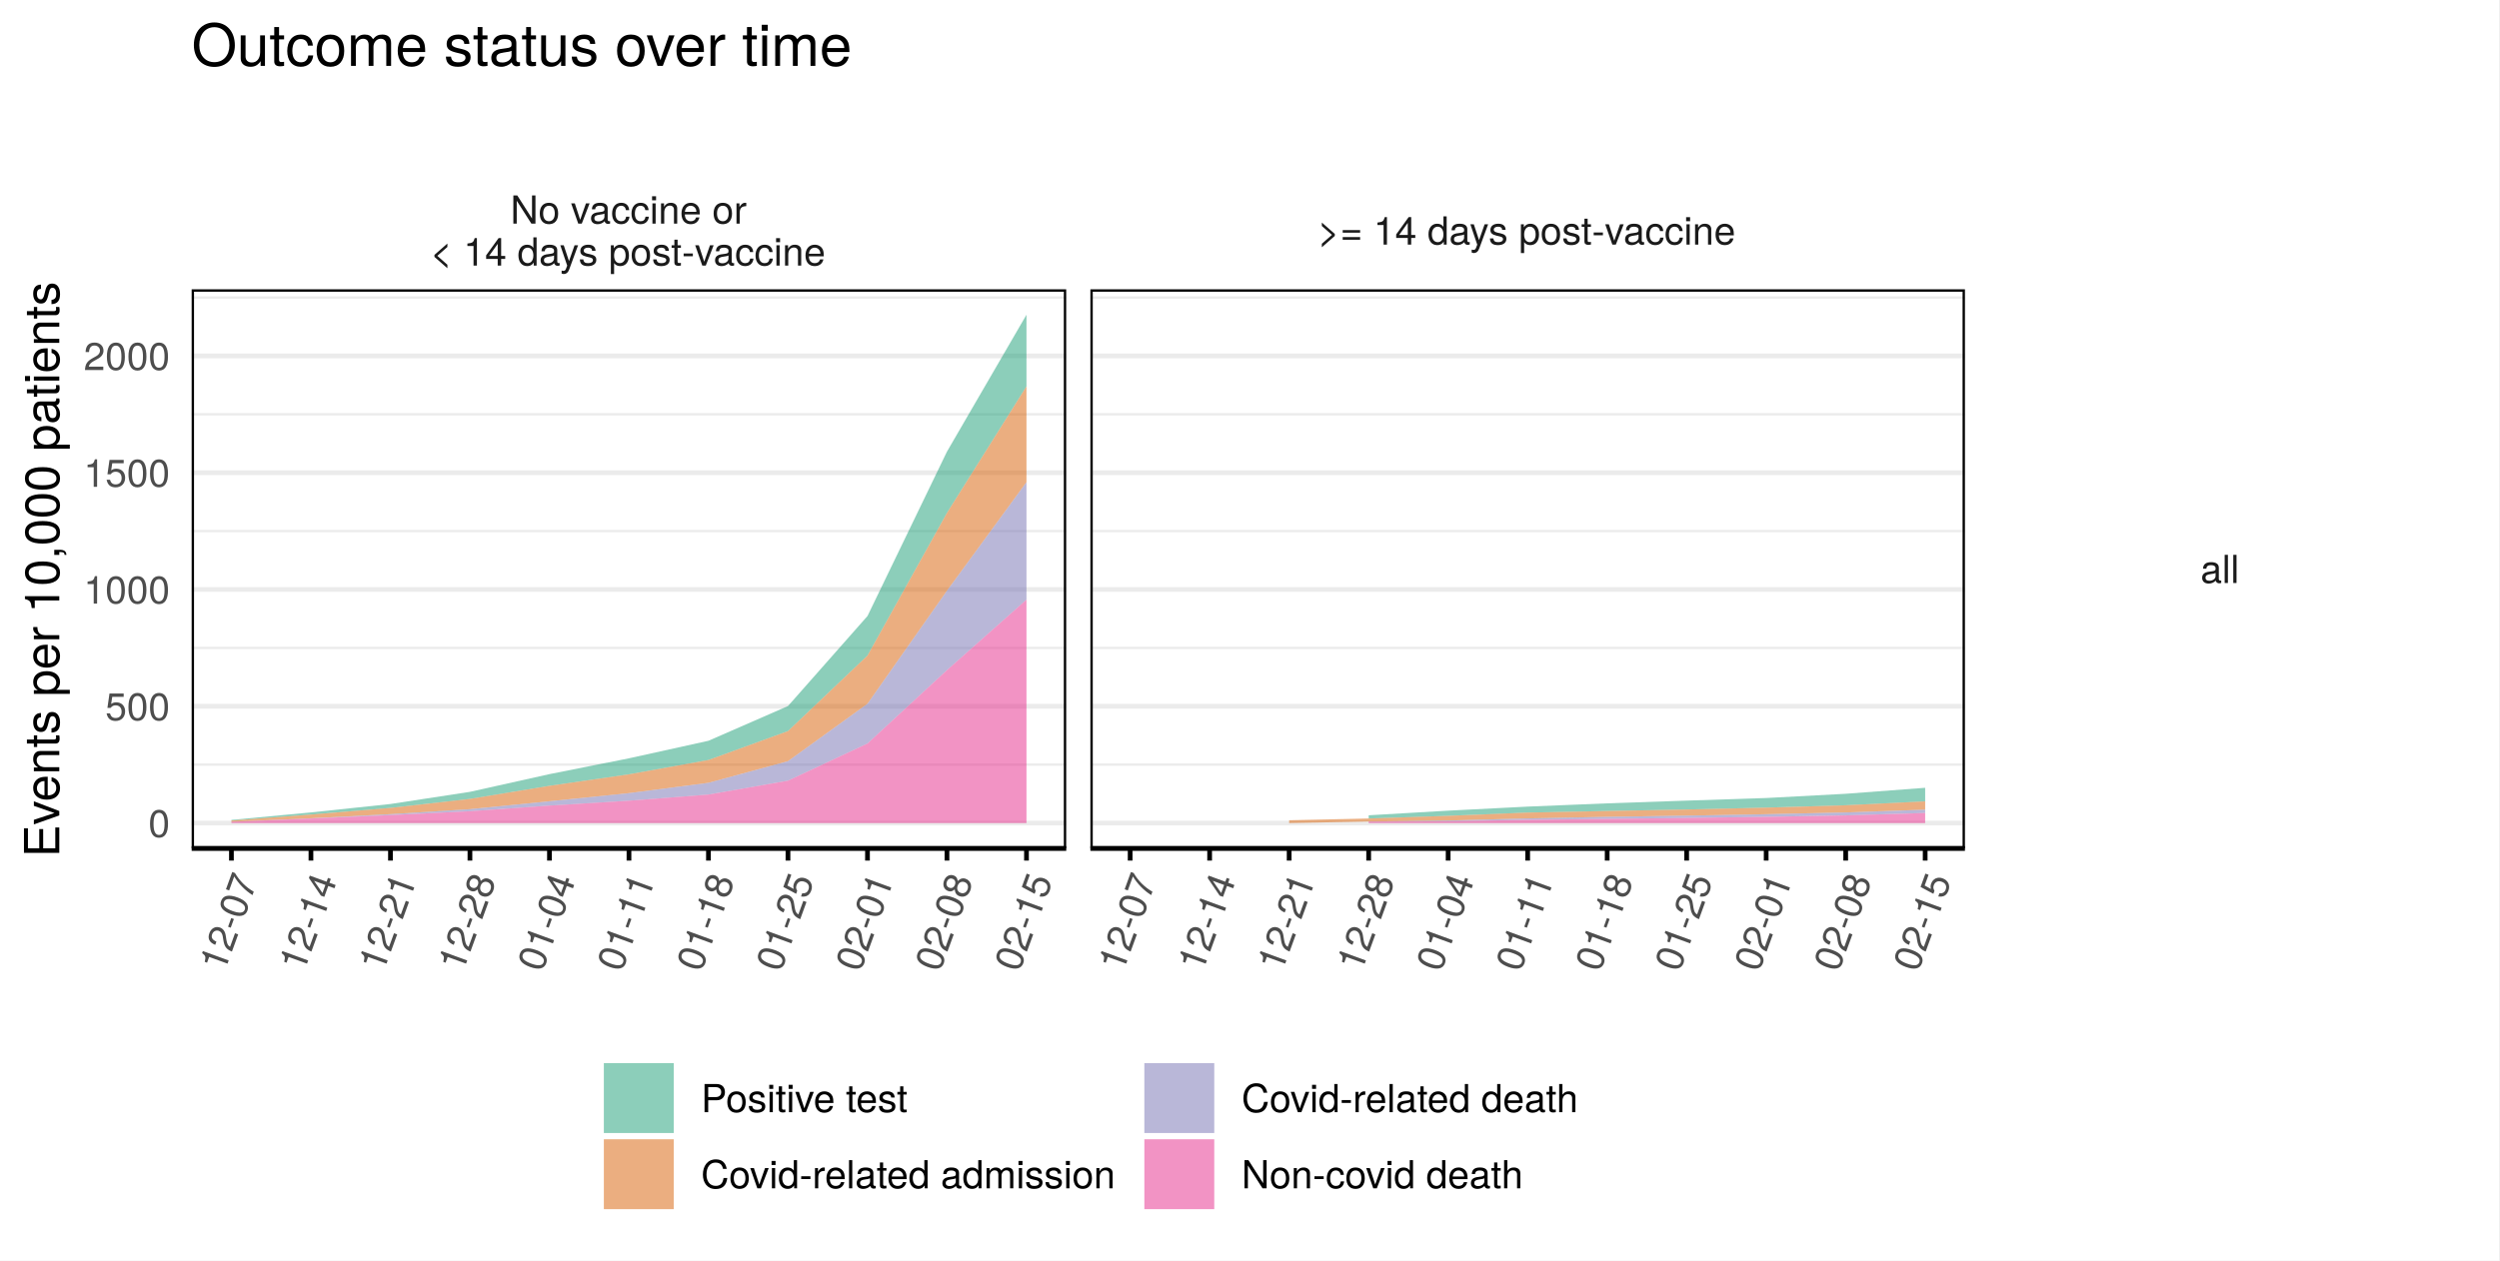
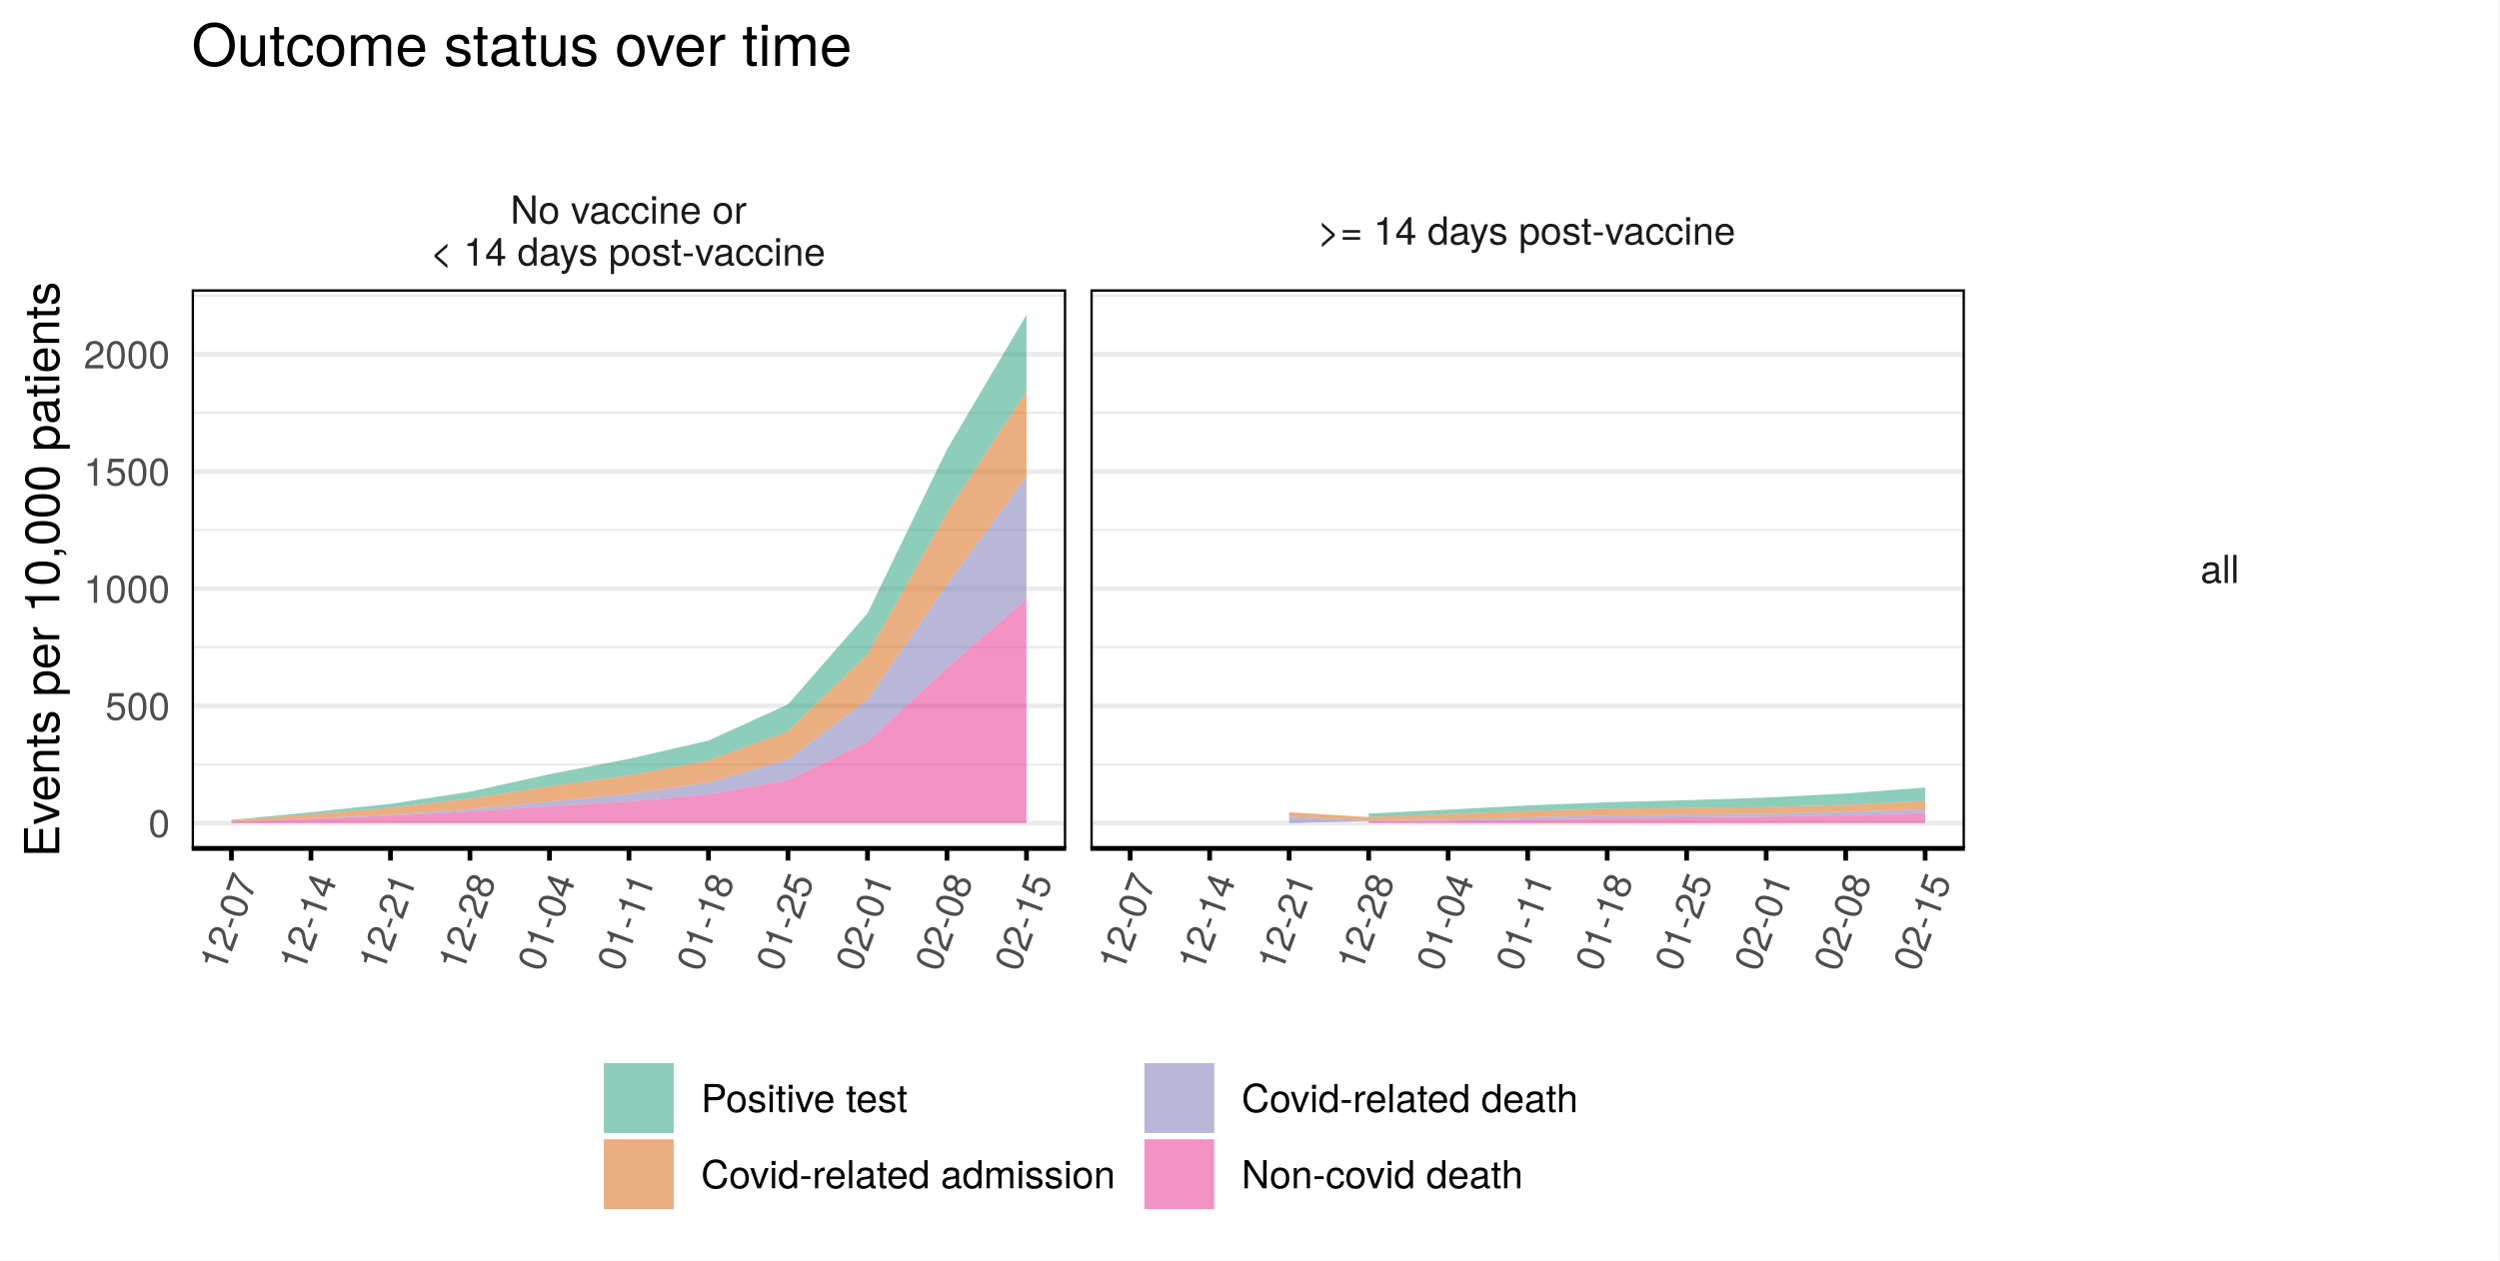
<svg xmlns="http://www.w3.org/2000/svg" viewBox="0 0 566.93 286.09">
  <defs>
    <style type="text/css">
    line, polyline, polygon, path, rect, circle {
      fill: none;
      stroke: #000000;
      stroke-linecap: round;
      stroke-linejoin: round;
      stroke-miterlimit: 10.00;
    }
  </style>
  </defs>
  <rect width="100%" height="100%" style="stroke: none; fill: #FFFFFF;" />
  <defs>
    <clipPath id="cpNDMuNDh8MjQxLjg5fDE5Mi41N3w2NS42Ng==">
      <rect x="43.48" y="65.66" width="198.40" height="126.90" />
    </clipPath>
  </defs>
-   <polyline points="43.48,173.54 241.89,173.54 " style="stroke-width: 0.53; stroke: #EBEBEB; stroke-linecap: butt;" clip-path="url(#cpNDMuNDh8MjQxLjg5fDE5Mi41N3w2NS42Ng==)" />
-   <polyline points="43.48,147.04 241.89,147.04 " style="stroke-width: 0.53; stroke: #EBEBEB; stroke-linecap: butt;" clip-path="url(#cpNDMuNDh8MjQxLjg5fDE5Mi41N3w2NS42Ng==)" />
-   <polyline points="43.48,120.53 241.89,120.53 " style="stroke-width: 0.53; stroke: #EBEBEB; stroke-linecap: butt;" clip-path="url(#cpNDMuNDh8MjQxLjg5fDE5Mi41N3w2NS42Ng==)" />
-   <polyline points="43.48,94.02 241.89,94.02 " style="stroke-width: 0.53; stroke: #EBEBEB; stroke-linecap: butt;" clip-path="url(#cpNDMuNDh8MjQxLjg5fDE5Mi41N3w2NS42Ng==)" />
-   <polyline points="43.48,67.52 241.89,67.52 " style="stroke-width: 0.53; stroke: #EBEBEB; stroke-linecap: butt;" clip-path="url(#cpNDMuNDh8MjQxLjg5fDE5Mi41N3w2NS42Ng==)" />
+   <polyline points="43.48,173.50 241.89,173.50 " style="stroke-width: 0.53; stroke: #EBEBEB; stroke-linecap: butt;" clip-path="url(#cpNDMuNDh8MjQxLjg5fDE5Mi41N3w2NS42Ng==)" />
+   <polyline points="43.48,146.90 241.89,146.90 " style="stroke-width: 0.53; stroke: #EBEBEB; stroke-linecap: butt;" clip-path="url(#cpNDMuNDh8MjQxLjg5fDE5Mi41N3w2NS42Ng==)" />
+   <polyline points="43.48,120.30 241.89,120.30 " style="stroke-width: 0.53; stroke: #EBEBEB; stroke-linecap: butt;" clip-path="url(#cpNDMuNDh8MjQxLjg5fDE5Mi41N3w2NS42Ng==)" />
+   <polyline points="43.48,93.70 241.89,93.70 " style="stroke-width: 0.53; stroke: #EBEBEB; stroke-linecap: butt;" clip-path="url(#cpNDMuNDh8MjQxLjg5fDE5Mi41N3w2NS42Ng==)" />
+   <polyline points="43.48,67.11 241.89,67.11 " style="stroke-width: 0.53; stroke: #EBEBEB; stroke-linecap: butt;" clip-path="url(#cpNDMuNDh8MjQxLjg5fDE5Mi41N3w2NS42Ng==)" />
  <polyline points="43.48,186.80 241.89,186.80 " style="stroke-width: 1.07; stroke: #EBEBEB; stroke-linecap: butt;" clip-path="url(#cpNDMuNDh8MjQxLjg5fDE5Mi41N3w2NS42Ng==)" />
-   <polyline points="43.48,160.29 241.89,160.29 " style="stroke-width: 1.07; stroke: #EBEBEB; stroke-linecap: butt;" clip-path="url(#cpNDMuNDh8MjQxLjg5fDE5Mi41N3w2NS42Ng==)" />
-   <polyline points="43.48,133.78 241.89,133.78 " style="stroke-width: 1.07; stroke: #EBEBEB; stroke-linecap: butt;" clip-path="url(#cpNDMuNDh8MjQxLjg5fDE5Mi41N3w2NS42Ng==)" />
-   <polyline points="43.48,107.28 241.89,107.28 " style="stroke-width: 1.07; stroke: #EBEBEB; stroke-linecap: butt;" clip-path="url(#cpNDMuNDh8MjQxLjg5fDE5Mi41N3w2NS42Ng==)" />
-   <polyline points="43.48,80.77 241.89,80.77 " style="stroke-width: 1.07; stroke: #EBEBEB; stroke-linecap: butt;" clip-path="url(#cpNDMuNDh8MjQxLjg5fDE5Mi41N3w2NS42Ng==)" />
-   <polygon points="52.50,186.08 70.54,184.38 88.58,182.47 106.61,179.71 124.65,175.69 142.69,172.10 160.72,168.12 178.76,160.24 196.80,139.81 214.83,102.50 232.87,71.43 232.87,87.69 214.83,116.41 196.80,148.79 178.76,165.93 160.72,172.49 142.69,175.74 124.65,178.35 106.61,181.32 88.58,183.36 70.54,184.87 52.50,186.23 " style="stroke-width: 0.00; stroke: none; fill: #1B9E77; fill-opacity: 0.50;" clip-path="url(#cpNDMuNDh8MjQxLjg5fDE5Mi41N3w2NS42Ng==)" />
-   <polyline points="52.50,186.08 70.54,184.38 88.58,182.47 106.61,179.71 124.65,175.69 142.69,172.10 160.72,168.12 178.76,160.24 196.80,139.81 214.83,102.50 232.87,71.43 " style="stroke-width: 1.07; stroke: none;" clip-path="url(#cpNDMuNDh8MjQxLjg5fDE5Mi41N3w2NS42Ng==)" />
-   <polygon points="52.50,186.23 70.54,184.87 88.58,183.36 106.61,181.32 124.65,178.35 142.69,175.74 160.72,172.49 178.76,165.93 196.80,148.79 214.83,116.41 232.87,87.69 232.87,109.43 214.83,134.08 196.80,159.73 178.76,172.76 160.72,177.67 142.69,180.01 124.65,181.85 106.61,183.65 88.58,184.78 70.54,185.71 52.50,186.50 " style="stroke-width: 0.00; stroke: none; fill: #D95F02; fill-opacity: 0.50;" clip-path="url(#cpNDMuNDh8MjQxLjg5fDE5Mi41N3w2NS42Ng==)" />
-   <polyline points="52.50,186.23 70.54,184.87 88.58,183.36 106.61,181.32 124.65,178.35 142.69,175.74 160.72,172.49 178.76,165.93 196.80,148.79 214.83,116.41 232.87,87.69 " style="stroke-width: 1.07; stroke: none;" clip-path="url(#cpNDMuNDh8MjQxLjg5fDE5Mi41N3w2NS42Ng==)" />
-   <polygon points="52.50,186.50 70.54,185.71 88.58,184.78 106.61,183.65 124.65,181.85 142.69,180.01 160.72,177.67 178.76,172.76 196.80,159.73 214.83,134.08 232.87,109.43 232.87,136.09 214.83,152.09 196.80,168.74 178.76,177.18 160.72,180.33 142.69,181.72 124.65,182.83 106.61,184.11 88.58,184.98 70.54,185.76 52.50,186.51 " style="stroke-width: 0.00; stroke: none; fill: #7570B3; fill-opacity: 0.50;" clip-path="url(#cpNDMuNDh8MjQxLjg5fDE5Mi41N3w2NS42Ng==)" />
-   <polyline points="52.50,186.50 70.54,185.71 88.58,184.78 106.61,183.65 124.65,181.85 142.69,180.01 160.72,177.67 178.76,172.76 196.80,159.73 214.83,134.08 232.87,109.43 " style="stroke-width: 1.07; stroke: none;" clip-path="url(#cpNDMuNDh8MjQxLjg5fDE5Mi41N3w2NS42Ng==)" />
-   <polygon points="52.50,186.51 70.54,185.76 88.58,184.98 106.61,184.11 124.65,182.83 142.69,181.72 160.72,180.33 178.76,177.18 196.80,168.74 214.83,152.09 232.87,136.09 232.87,186.80 214.83,186.80 196.80,186.80 178.76,186.80 160.72,186.80 142.69,186.80 124.65,186.80 106.61,186.80 88.58,186.80 70.54,186.80 52.50,186.80 " style="stroke-width: 0.00; stroke: none; fill: #E7298A; fill-opacity: 0.50;" clip-path="url(#cpNDMuNDh8MjQxLjg5fDE5Mi41N3w2NS42Ng==)" />
-   <polyline points="52.50,186.51 70.54,185.76 88.58,184.98 106.61,184.11 124.65,182.83 142.69,181.72 160.72,180.33 178.76,177.18 196.80,168.74 214.83,152.09 232.87,136.09 " style="stroke-width: 1.07; stroke: none;" clip-path="url(#cpNDMuNDh8MjQxLjg5fDE5Mi41N3w2NS42Ng==)" />
+   <polyline points="43.48,160.20 241.89,160.20 " style="stroke-width: 1.07; stroke: #EBEBEB; stroke-linecap: butt;" clip-path="url(#cpNDMuNDh8MjQxLjg5fDE5Mi41N3w2NS42Ng==)" />
+   <polyline points="43.48,133.60 241.89,133.60 " style="stroke-width: 1.07; stroke: #EBEBEB; stroke-linecap: butt;" clip-path="url(#cpNDMuNDh8MjQxLjg5fDE5Mi41N3w2NS42Ng==)" />
+   <polyline points="43.48,107.00 241.89,107.00 " style="stroke-width: 1.07; stroke: #EBEBEB; stroke-linecap: butt;" clip-path="url(#cpNDMuNDh8MjQxLjg5fDE5Mi41N3w2NS42Ng==)" />
+   <polyline points="43.48,80.40 241.89,80.40 " style="stroke-width: 1.07; stroke: #EBEBEB; stroke-linecap: butt;" clip-path="url(#cpNDMuNDh8MjQxLjg5fDE5Mi41N3w2NS42Ng==)" />
+   <polygon points="52.50,186.07 70.54,184.33 88.58,182.43 106.61,179.69 124.65,175.70 142.69,172.22 160.72,168.07 178.76,159.85 196.80,139.19 214.83,101.98 232.87,71.43 232.87,88.72 214.83,116.33 196.80,148.51 178.76,165.96 160.72,172.60 142.69,175.96 124.65,178.45 106.61,181.23 88.58,183.30 70.54,184.80 52.50,186.23 " style="stroke-width: 0.00; stroke: none; fill: #1B9E77; fill-opacity: 0.50;" clip-path="url(#cpNDMuNDh8MjQxLjg5fDE5Mi41N3w2NS42Ng==)" />
+   <polyline points="52.50,186.07 70.54,184.33 88.58,182.43 106.61,179.69 124.65,175.70 142.69,172.22 160.72,168.07 178.76,159.85 196.80,139.19 214.83,101.98 232.87,71.43 " style="stroke-width: 1.07; stroke: none;" clip-path="url(#cpNDMuNDh8MjQxLjg5fDE5Mi41N3w2NS42Ng==)" />
+   <polygon points="52.50,186.23 70.54,184.80 88.58,183.30 106.61,181.23 124.65,178.45 142.69,175.96 160.72,172.60 178.76,165.96 196.80,148.51 214.83,116.33 232.87,88.72 232.87,108.14 214.83,132.61 196.80,158.73 178.76,172.35 160.72,177.59 142.69,180.18 124.65,181.91 106.61,183.66 88.58,184.88 70.54,185.72 52.50,186.49 " style="stroke-width: 0.00; stroke: none; fill: #D95F02; fill-opacity: 0.50;" clip-path="url(#cpNDMuNDh8MjQxLjg5fDE5Mi41N3w2NS42Ng==)" />
+   <polyline points="52.50,186.23 70.54,184.80 88.58,183.30 106.61,181.23 124.65,178.45 142.69,175.96 160.72,172.60 178.76,165.96 196.80,148.51 214.83,116.33 232.87,88.72 " style="stroke-width: 1.07; stroke: none;" clip-path="url(#cpNDMuNDh8MjQxLjg5fDE5Mi41N3w2NS42Ng==)" />
+   <polygon points="52.50,186.49 70.54,185.72 88.58,184.88 106.61,183.66 124.65,181.91 142.69,180.18 160.72,177.59 178.76,172.35 196.80,158.73 214.83,132.61 232.87,108.14 232.87,135.87 214.83,151.57 196.80,168.30 178.76,177.03 160.72,180.28 142.69,181.88 124.65,182.95 106.61,184.18 88.58,185.11 70.54,185.82 52.50,186.50 " style="stroke-width: 0.00; stroke: none; fill: #7570B3; fill-opacity: 0.50;" clip-path="url(#cpNDMuNDh8MjQxLjg5fDE5Mi41N3w2NS42Ng==)" />
+   <polyline points="52.50,186.49 70.54,185.72 88.58,184.88 106.61,183.66 124.65,181.91 142.69,180.18 160.72,177.59 178.76,172.35 196.80,158.73 214.83,132.61 232.87,108.14 " style="stroke-width: 1.07; stroke: none;" clip-path="url(#cpNDMuNDh8MjQxLjg5fDE5Mi41N3w2NS42Ng==)" />
+   <polygon points="52.50,186.50 70.54,185.82 88.58,185.11 106.61,184.18 124.65,182.95 142.69,181.88 160.72,180.28 178.76,177.03 196.80,168.30 214.83,151.57 232.87,135.87 232.87,186.80 214.83,186.80 196.80,186.80 178.76,186.80 160.72,186.80 142.69,186.80 124.65,186.80 106.61,186.80 88.58,186.80 70.54,186.80 52.50,186.80 " style="stroke-width: 0.00; stroke: none; fill: #E7298A; fill-opacity: 0.50;" clip-path="url(#cpNDMuNDh8MjQxLjg5fDE5Mi41N3w2NS42Ng==)" />
+   <polyline points="52.50,186.50 70.54,185.82 88.58,185.11 106.61,184.18 124.65,182.95 142.69,181.88 160.72,180.28 178.76,177.03 196.80,168.30 214.83,151.57 232.87,135.87 " style="stroke-width: 1.07; stroke: none;" clip-path="url(#cpNDMuNDh8MjQxLjg5fDE5Mi41N3w2NS42Ng==)" />
  <rect x="43.48" y="65.66" width="198.40" height="126.90" style="stroke-width: 1.07;" clip-path="url(#cpNDMuNDh8MjQxLjg5fDE5Mi41N3w2NS42Ng==)" />
  <defs>
    <clipPath id="cpMC4wMHw1NjYuOTN8Mjg2LjA5fDAuMDA=">
      <rect x="0.00" y="0.00" width="566.93" height="286.09" />
    </clipPath>
  </defs>
  <defs>
    <clipPath id="cpMjQ3LjM3fDQ0NS43N3wxOTIuNTd8NjUuNjY=">
      <rect x="247.37" y="65.66" width="198.40" height="126.90" />
    </clipPath>
  </defs>
-   <polyline points="247.37,173.54 445.77,173.54 " style="stroke-width: 0.53; stroke: #EBEBEB; stroke-linecap: butt;" clip-path="url(#cpMjQ3LjM3fDQ0NS43N3wxOTIuNTd8NjUuNjY=)" />
-   <polyline points="247.37,147.04 445.77,147.04 " style="stroke-width: 0.53; stroke: #EBEBEB; stroke-linecap: butt;" clip-path="url(#cpMjQ3LjM3fDQ0NS43N3wxOTIuNTd8NjUuNjY=)" />
-   <polyline points="247.37,120.53 445.77,120.53 " style="stroke-width: 0.53; stroke: #EBEBEB; stroke-linecap: butt;" clip-path="url(#cpMjQ3LjM3fDQ0NS43N3wxOTIuNTd8NjUuNjY=)" />
-   <polyline points="247.37,94.02 445.77,94.02 " style="stroke-width: 0.53; stroke: #EBEBEB; stroke-linecap: butt;" clip-path="url(#cpMjQ3LjM3fDQ0NS43N3wxOTIuNTd8NjUuNjY=)" />
-   <polyline points="247.37,67.52 445.77,67.52 " style="stroke-width: 0.53; stroke: #EBEBEB; stroke-linecap: butt;" clip-path="url(#cpMjQ3LjM3fDQ0NS43N3wxOTIuNTd8NjUuNjY=)" />
+   <polyline points="247.37,173.50 445.77,173.50 " style="stroke-width: 0.53; stroke: #EBEBEB; stroke-linecap: butt;" clip-path="url(#cpMjQ3LjM3fDQ0NS43N3wxOTIuNTd8NjUuNjY=)" />
+   <polyline points="247.37,146.90 445.77,146.90 " style="stroke-width: 0.53; stroke: #EBEBEB; stroke-linecap: butt;" clip-path="url(#cpMjQ3LjM3fDQ0NS43N3wxOTIuNTd8NjUuNjY=)" />
+   <polyline points="247.37,120.30 445.77,120.30 " style="stroke-width: 0.53; stroke: #EBEBEB; stroke-linecap: butt;" clip-path="url(#cpMjQ3LjM3fDQ0NS43N3wxOTIuNTd8NjUuNjY=)" />
+   <polyline points="247.37,93.70 445.77,93.70 " style="stroke-width: 0.53; stroke: #EBEBEB; stroke-linecap: butt;" clip-path="url(#cpMjQ3LjM3fDQ0NS43N3wxOTIuNTd8NjUuNjY=)" />
+   <polyline points="247.37,67.11 445.77,67.11 " style="stroke-width: 0.53; stroke: #EBEBEB; stroke-linecap: butt;" clip-path="url(#cpMjQ3LjM3fDQ0NS43N3wxOTIuNTd8NjUuNjY=)" />
  <polyline points="247.37,186.80 445.77,186.80 " style="stroke-width: 1.07; stroke: #EBEBEB; stroke-linecap: butt;" clip-path="url(#cpMjQ3LjM3fDQ0NS43N3wxOTIuNTd8NjUuNjY=)" />
-   <polyline points="247.37,160.29 445.77,160.29 " style="stroke-width: 1.07; stroke: #EBEBEB; stroke-linecap: butt;" clip-path="url(#cpMjQ3LjM3fDQ0NS43N3wxOTIuNTd8NjUuNjY=)" />
-   <polyline points="247.37,133.78 445.77,133.78 " style="stroke-width: 1.07; stroke: #EBEBEB; stroke-linecap: butt;" clip-path="url(#cpMjQ3LjM3fDQ0NS43N3wxOTIuNTd8NjUuNjY=)" />
-   <polyline points="247.37,107.28 445.77,107.28 " style="stroke-width: 1.07; stroke: #EBEBEB; stroke-linecap: butt;" clip-path="url(#cpMjQ3LjM3fDQ0NS43N3wxOTIuNTd8NjUuNjY=)" />
-   <polyline points="247.37,80.77 445.77,80.77 " style="stroke-width: 1.07; stroke: #EBEBEB; stroke-linecap: butt;" clip-path="url(#cpMjQ3LjM3fDQ0NS43N3wxOTIuNTd8NjUuNjY=)" />
-   <polygon points="310.50,185.03 328.53,183.98 346.57,183.06 364.61,182.32 382.64,181.70 400.68,181.11 418.72,180.15 436.75,178.79 436.75,181.87 418.72,182.76 400.68,183.30 382.64,183.72 364.61,184.06 346.57,184.42 328.53,185.16 310.50,185.76 " style="stroke-width: 0.00; stroke: none; fill: #1B9E77; fill-opacity: 0.50;" clip-path="url(#cpMjQ3LjM3fDQ0NS43N3wxOTIuNTd8NjUuNjY=)" />
-   <polyline points="310.50,185.03 328.53,183.98 346.57,183.06 364.61,182.32 382.64,181.70 400.68,181.11 418.72,180.15 436.75,178.79 " style="stroke-width: 1.07; stroke: none;" clip-path="url(#cpMjQ3LjM3fDQ0NS43N3wxOTIuNTd8NjUuNjY=)" />
-   <polygon points="292.46,186.16 310.50,185.76 328.53,185.16 346.57,184.42 364.61,184.06 382.64,183.72 400.68,183.30 418.72,182.76 436.75,181.87 436.75,183.76 418.72,184.39 400.68,184.79 382.64,185.11 364.61,185.39 346.57,185.74 328.53,186.23 310.50,186.45 292.46,186.80 " style="stroke-width: 0.00; stroke: none; fill: #D95F02; fill-opacity: 0.50;" clip-path="url(#cpMjQ3LjM3fDQ0NS43N3wxOTIuNTd8NjUuNjY=)" />
-   <polyline points="292.46,186.16 310.50,185.76 328.53,185.16 346.57,184.42 364.61,184.06 382.64,183.72 400.68,183.30 418.72,182.76 436.75,181.87 " style="stroke-width: 1.07; stroke: none;" clip-path="url(#cpMjQ3LjM3fDQ0NS43N3wxOTIuNTd8NjUuNjY=)" />
-   <polygon points="310.50,186.45 328.53,186.23 346.57,185.74 364.61,185.39 382.64,185.11 400.68,184.79 418.72,184.39 436.75,183.76 436.75,184.51 418.72,185.05 400.68,185.39 382.64,185.63 364.61,185.85 346.57,186.06 328.53,186.39 310.50,186.47 " style="stroke-width: 0.00; stroke: none; fill: #7570B3; fill-opacity: 0.50;" clip-path="url(#cpMjQ3LjM3fDQ0NS43N3wxOTIuNTd8NjUuNjY=)" />
-   <polyline points="310.50,186.45 328.53,186.23 346.57,185.74 364.61,185.39 382.64,185.11 400.68,184.79 418.72,184.39 436.75,183.76 " style="stroke-width: 1.07; stroke: none;" clip-path="url(#cpMjQ3LjM3fDQ0NS43N3wxOTIuNTd8NjUuNjY=)" />
-   <polygon points="310.50,186.47 328.53,186.39 346.57,186.06 364.61,185.85 382.64,185.63 400.68,185.39 418.72,185.05 436.75,184.51 436.75,186.80 418.72,186.80 400.68,186.80 382.64,186.80 364.61,186.80 346.57,186.80 328.53,186.80 310.50,186.80 " style="stroke-width: 0.00; stroke: none; fill: #E7298A; fill-opacity: 0.50;" clip-path="url(#cpMjQ3LjM3fDQ0NS43N3wxOTIuNTd8NjUuNjY=)" />
-   <polyline points="310.50,186.47 328.53,186.39 346.57,186.06 364.61,185.85 382.64,185.63 400.68,185.39 418.72,185.05 436.75,184.51 " style="stroke-width: 1.07; stroke: none;" clip-path="url(#cpMjQ3LjM3fDQ0NS43N3wxOTIuNTd8NjUuNjY=)" />
+   <polyline points="247.37,160.20 445.77,160.20 " style="stroke-width: 1.07; stroke: #EBEBEB; stroke-linecap: butt;" clip-path="url(#cpMjQ3LjM3fDQ0NS43N3wxOTIuNTd8NjUuNjY=)" />
+   <polyline points="247.37,133.60 445.77,133.60 " style="stroke-width: 1.07; stroke: #EBEBEB; stroke-linecap: butt;" clip-path="url(#cpMjQ3LjM3fDQ0NS43N3wxOTIuNTd8NjUuNjY=)" />
+   <polyline points="247.37,107.00 445.77,107.00 " style="stroke-width: 1.07; stroke: #EBEBEB; stroke-linecap: butt;" clip-path="url(#cpMjQ3LjM3fDQ0NS43N3wxOTIuNTd8NjUuNjY=)" />
+   <polyline points="247.37,80.40 445.77,80.40 " style="stroke-width: 1.07; stroke: #EBEBEB; stroke-linecap: butt;" clip-path="url(#cpMjQ3LjM3fDQ0NS43N3wxOTIuNTd8NjUuNjY=)" />
+   <polygon points="310.50,184.62 328.53,183.74 346.57,182.80 364.61,182.06 382.64,181.61 400.68,181.00 418.72,180.08 436.75,178.72 436.75,181.78 418.72,182.67 400.68,183.17 382.64,183.38 364.61,183.53 346.57,184.06 328.53,184.72 310.50,185.44 " style="stroke-width: 0.00; stroke: none; fill: #1B9E77; fill-opacity: 0.50;" clip-path="url(#cpMjQ3LjM3fDQ0NS43N3wxOTIuNTd8NjUuNjY=)" />
+   <polyline points="310.50,184.62 328.53,183.74 346.57,182.80 364.61,182.06 382.64,181.61 400.68,181.00 418.72,180.08 436.75,178.72 " style="stroke-width: 1.07; stroke: none;" clip-path="url(#cpMjQ3LjM3fDQ0NS43N3wxOTIuNTd8NjUuNjY=)" />
+   <polygon points="292.46,184.34 310.50,185.44 328.53,184.72 346.57,184.06 364.61,183.53 382.64,183.38 400.68,183.17 418.72,182.67 436.75,181.78 436.75,183.67 418.72,184.26 400.68,184.69 382.64,184.87 364.61,185.12 346.57,185.49 328.53,186.01 310.50,186.19 292.46,185.37 " style="stroke-width: 0.00; stroke: none; fill: #D95F02; fill-opacity: 0.50;" clip-path="url(#cpMjQ3LjM3fDQ0NS43N3wxOTIuNTd8NjUuNjY=)" />
+   <polyline points="292.46,184.34 310.50,185.44 328.53,184.72 346.57,184.06 364.61,183.53 382.64,183.38 400.68,183.17 418.72,182.67 436.75,181.78 " style="stroke-width: 1.07; stroke: none;" clip-path="url(#cpMjQ3LjM3fDQ0NS43N3wxOTIuNTd8NjUuNjY=)" />
+   <polygon points="292.46,185.37 310.50,186.19 328.53,186.01 346.57,185.49 364.61,185.12 382.64,184.87 400.68,184.69 418.72,184.26 436.75,183.67 436.75,184.52 418.72,185.02 400.68,185.36 382.64,185.47 364.61,185.75 346.57,186.01 328.53,186.24 310.50,186.33 292.46,186.80 " style="stroke-width: 0.00; stroke: none; fill: #7570B3; fill-opacity: 0.50;" clip-path="url(#cpMjQ3LjM3fDQ0NS43N3wxOTIuNTd8NjUuNjY=)" />
+   <polyline points="292.46,185.37 310.50,186.19 328.53,186.01 346.57,185.49 364.61,185.12 382.64,184.87 400.68,184.69 418.72,184.26 436.75,183.67 " style="stroke-width: 1.07; stroke: none;" clip-path="url(#cpMjQ3LjM3fDQ0NS43N3wxOTIuNTd8NjUuNjY=)" />
+   <polygon points="310.50,186.33 328.53,186.24 346.57,186.01 364.61,185.75 382.64,185.47 400.68,185.36 418.72,185.02 436.75,184.52 436.75,186.80 418.72,186.80 400.68,186.80 382.64,186.80 364.61,186.80 346.57,186.80 328.53,186.80 310.50,186.80 " style="stroke-width: 0.00; stroke: none; fill: #E7298A; fill-opacity: 0.50;" clip-path="url(#cpMjQ3LjM3fDQ0NS43N3wxOTIuNTd8NjUuNjY=)" />
+   <polyline points="310.50,186.33 328.53,186.24 346.57,186.01 364.61,185.75 382.64,185.47 400.68,185.36 418.72,185.02 436.75,184.52 " style="stroke-width: 1.07; stroke: none;" clip-path="url(#cpMjQ3LjM3fDQ0NS43N3wxOTIuNTd8NjUuNjY=)" />
  <rect x="247.37" y="65.66" width="198.40" height="126.90" style="stroke-width: 1.07;" clip-path="url(#cpMjQ3LjM3fDQ0NS43N3wxOTIuNTd8NjUuNjY=)" />
  <defs>
    <clipPath id="cpMC4wMHw1NjYuOTN8Mjg2LjA5fDAuMDA=">
      <rect x="0.00" y="0.00" width="566.93" height="286.09" />
    </clipPath>
  </defs>
  <defs>
    <clipPath id="cpNDMuNDh8MjQxLjg5fDY1LjY2fDM4Ljk1">
      <rect x="43.48" y="38.95" width="198.40" height="26.71" />
    </clipPath>
  </defs>
  <defs>
    <clipPath id="cpNDMuNDh8MjQxLjg5fDY1LjYxfDM5LjAw">
      <rect x="43.48" y="39.00" width="198.40" height="26.60" />
    </clipPath>
  </defs>
  <g clip-path="url(#cpNDMuNDh8MjQxLjg5fDY1LjYxfDM5LjAw)">
    <text x="115.79" y="50.76" style="font-size: 8.80px; fill: #1A1A1A; font-family: TeX Gyre Heros;" textLength="53.79px" lengthAdjust="spacingAndGlyphs">No vaccine or</text>
  </g>
  <g clip-path="url(#cpNDMuNDh8MjQxLjg5fDY1LjYxfDM5LjAw)">
    <text x="97.56" y="60.27" style="font-size: 8.80px; fill: #1A1A1A; font-family: TeX Gyre Heros;" textLength="90.24px" lengthAdjust="spacingAndGlyphs">&lt; 14 days post-vaccine</text>
  </g>
  <defs>
    <clipPath id="cpNDMuNDh8MjQxLjg5fDY1LjY2fDM4Ljk1">
      <rect x="43.48" y="38.95" width="198.40" height="26.71" />
    </clipPath>
  </defs>
  <defs>
    <clipPath id="cpMC4wMHw1NjYuOTN8Mjg2LjA5fDAuMDA=">
      <rect x="0.00" y="0.00" width="566.93" height="286.09" />
    </clipPath>
  </defs>
  <defs>
    <clipPath id="cpMjQ3LjM3fDQ0NS43N3w2NS42NnwzOC45NQ==">
      <rect x="247.37" y="38.95" width="198.40" height="26.71" />
    </clipPath>
  </defs>
  <defs>
    <clipPath id="cpMjQ3LjM3fDQ0NS43N3w2NS42MXwzOS4wMA==">
      <rect x="247.37" y="39.00" width="198.40" height="26.60" />
    </clipPath>
  </defs>
  <g clip-path="url(#cpMjQ3LjM3fDQ0NS43N3w2NS42MXwzOS4wMA==)">
    <text x="298.88" y="55.51" style="font-size: 8.80px; fill: #1A1A1A; font-family: TeX Gyre Heros;" textLength="95.38px" lengthAdjust="spacingAndGlyphs">&gt;= 14 days post-vaccine</text>
  </g>
  <defs>
    <clipPath id="cpMjQ3LjM3fDQ0NS43N3w2NS42NnwzOC45NQ==">
      <rect x="247.37" y="38.95" width="198.40" height="26.71" />
    </clipPath>
  </defs>
  <defs>
    <clipPath id="cpMC4wMHw1NjYuOTN8Mjg2LjA5fDAuMDA=">
      <rect x="0.00" y="0.00" width="566.93" height="286.09" />
    </clipPath>
  </defs>
  <defs>
    <clipPath id="cpNDQ1Ljc3fDU2MS40NXwxOTIuNTd8NjUuNjY=">
      <rect x="445.77" y="65.66" width="115.68" height="126.90" />
    </clipPath>
  </defs>
  <defs>
    <clipPath id="cpNDk0LjgzfDUxMi4zOXwxOTIuNTd8NjUuNjY=">
      <rect x="494.83" y="65.66" width="17.57" height="126.90" />
    </clipPath>
  </defs>
  <g clip-path="url(#cpNDk0LjgzfDUxMi4zOXwxOTIuNTd8NjUuNjY=)">
    <text x="499.21" y="132.32" style="font-size: 8.80px; fill: #1A1A1A; font-family: TeX Gyre Heros;" textLength="8.80px" lengthAdjust="spacingAndGlyphs">all</text>
  </g>
  <defs>
    <clipPath id="cpNDQ1Ljc3fDU2MS40NXwxOTIuNTd8NjUuNjY=">
      <rect x="445.77" y="65.66" width="115.68" height="126.90" />
    </clipPath>
  </defs>
  <defs>
    <clipPath id="cpMC4wMHw1NjYuOTN8Mjg2LjA5fDAuMDA=">
      <rect x="0.00" y="0.00" width="566.93" height="286.09" />
    </clipPath>
  </defs>
  <polyline points="43.48,192.57 241.89,192.57 " style="stroke-width: 1.07; stroke-linecap: butt;" clip-path="url(#cpMC4wMHw1NjYuOTN8Mjg2LjA5fDAuMDA=)" />
  <polyline points="52.50,195.31 52.50,192.57 " style="stroke-width: 1.07; stroke-linecap: butt;" clip-path="url(#cpMC4wMHw1NjYuOTN8Mjg2LjA5fDAuMDA=)" />
  <polyline points="70.54,195.31 70.54,192.57 " style="stroke-width: 1.07; stroke-linecap: butt;" clip-path="url(#cpMC4wMHw1NjYuOTN8Mjg2LjA5fDAuMDA=)" />
  <polyline points="88.58,195.31 88.58,192.57 " style="stroke-width: 1.07; stroke-linecap: butt;" clip-path="url(#cpMC4wMHw1NjYuOTN8Mjg2LjA5fDAuMDA=)" />
  <polyline points="106.61,195.31 106.61,192.57 " style="stroke-width: 1.07; stroke-linecap: butt;" clip-path="url(#cpMC4wMHw1NjYuOTN8Mjg2LjA5fDAuMDA=)" />
  <polyline points="124.65,195.31 124.65,192.57 " style="stroke-width: 1.07; stroke-linecap: butt;" clip-path="url(#cpMC4wMHw1NjYuOTN8Mjg2LjA5fDAuMDA=)" />
  <polyline points="142.69,195.31 142.69,192.57 " style="stroke-width: 1.07; stroke-linecap: butt;" clip-path="url(#cpMC4wMHw1NjYuOTN8Mjg2LjA5fDAuMDA=)" />
  <polyline points="160.72,195.31 160.72,192.57 " style="stroke-width: 1.07; stroke-linecap: butt;" clip-path="url(#cpMC4wMHw1NjYuOTN8Mjg2LjA5fDAuMDA=)" />
  <polyline points="178.76,195.31 178.76,192.57 " style="stroke-width: 1.07; stroke-linecap: butt;" clip-path="url(#cpMC4wMHw1NjYuOTN8Mjg2LjA5fDAuMDA=)" />
  <polyline points="196.80,195.31 196.80,192.57 " style="stroke-width: 1.07; stroke-linecap: butt;" clip-path="url(#cpMC4wMHw1NjYuOTN8Mjg2LjA5fDAuMDA=)" />
  <polyline points="214.83,195.31 214.83,192.57 " style="stroke-width: 1.07; stroke-linecap: butt;" clip-path="url(#cpMC4wMHw1NjYuOTN8Mjg2LjA5fDAuMDA=)" />
  <polyline points="232.87,195.31 232.87,192.57 " style="stroke-width: 1.07; stroke-linecap: butt;" clip-path="url(#cpMC4wMHw1NjYuOTN8Mjg2LjA5fDAuMDA=)" />
  <g clip-path="url(#cpMC4wMHw1NjYuOTN8Mjg2LjA5fDAuMDA=)">
    <text transform="translate(50.84,220.84) rotate(-70)" style="font-size: 8.80px; fill: #4D4D4D; font-family: TeX Gyre Heros;" textLength="22.50px" lengthAdjust="spacingAndGlyphs">12-07</text>
  </g>
  <g clip-path="url(#cpMC4wMHw1NjYuOTN8Mjg2LjA5fDAuMDA=)">
    <text transform="translate(68.87,220.84) rotate(-70)" style="font-size: 8.80px; fill: #4D4D4D; font-family: TeX Gyre Heros;" textLength="22.50px" lengthAdjust="spacingAndGlyphs">12-14</text>
  </g>
  <g clip-path="url(#cpMC4wMHw1NjYuOTN8Mjg2LjA5fDAuMDA=)">
    <text transform="translate(86.91,220.84) rotate(-70)" style="font-size: 8.80px; fill: #4D4D4D; font-family: TeX Gyre Heros;" textLength="22.50px" lengthAdjust="spacingAndGlyphs">12-21</text>
  </g>
  <g clip-path="url(#cpMC4wMHw1NjYuOTN8Mjg2LjA5fDAuMDA=)">
    <text transform="translate(104.95,220.84) rotate(-70)" style="font-size: 8.80px; fill: #4D4D4D; font-family: TeX Gyre Heros;" textLength="22.50px" lengthAdjust="spacingAndGlyphs">12-28</text>
  </g>
  <g clip-path="url(#cpMC4wMHw1NjYuOTN8Mjg2LjA5fDAuMDA=)">
    <text transform="translate(122.98,220.84) rotate(-70)" style="font-size: 8.80px; fill: #4D4D4D; font-family: TeX Gyre Heros;" textLength="22.50px" lengthAdjust="spacingAndGlyphs">01-04</text>
  </g>
  <g clip-path="url(#cpMC4wMHw1NjYuOTN8Mjg2LjA5fDAuMDA=)">
    <text transform="translate(141.02,220.84) rotate(-70)" style="font-size: 8.80px; fill: #4D4D4D; font-family: TeX Gyre Heros;" textLength="22.50px" lengthAdjust="spacingAndGlyphs">01-11</text>
  </g>
  <g clip-path="url(#cpMC4wMHw1NjYuOTN8Mjg2LjA5fDAuMDA=)">
    <text transform="translate(159.06,220.84) rotate(-70)" style="font-size: 8.80px; fill: #4D4D4D; font-family: TeX Gyre Heros;" textLength="22.50px" lengthAdjust="spacingAndGlyphs">01-18</text>
  </g>
  <g clip-path="url(#cpMC4wMHw1NjYuOTN8Mjg2LjA5fDAuMDA=)">
    <text transform="translate(177.09,220.84) rotate(-70)" style="font-size: 8.80px; fill: #4D4D4D; font-family: TeX Gyre Heros;" textLength="22.50px" lengthAdjust="spacingAndGlyphs">01-25</text>
  </g>
  <g clip-path="url(#cpMC4wMHw1NjYuOTN8Mjg2LjA5fDAuMDA=)">
    <text transform="translate(195.13,220.84) rotate(-70)" style="font-size: 8.80px; fill: #4D4D4D; font-family: TeX Gyre Heros;" textLength="22.50px" lengthAdjust="spacingAndGlyphs">02-01</text>
  </g>
  <g clip-path="url(#cpMC4wMHw1NjYuOTN8Mjg2LjA5fDAuMDA=)">
    <text transform="translate(213.17,220.84) rotate(-70)" style="font-size: 8.80px; fill: #4D4D4D; font-family: TeX Gyre Heros;" textLength="22.50px" lengthAdjust="spacingAndGlyphs">02-08</text>
  </g>
  <g clip-path="url(#cpMC4wMHw1NjYuOTN8Mjg2LjA5fDAuMDA=)">
    <text transform="translate(231.20,220.84) rotate(-70)" style="font-size: 8.80px; fill: #4D4D4D; font-family: TeX Gyre Heros;" textLength="22.50px" lengthAdjust="spacingAndGlyphs">02-15</text>
  </g>
  <polyline points="247.37,192.57 445.77,192.57 " style="stroke-width: 1.07; stroke-linecap: butt;" clip-path="url(#cpMC4wMHw1NjYuOTN8Mjg2LjA5fDAuMDA=)" />
  <polyline points="256.39,195.31 256.39,192.57 " style="stroke-width: 1.07; stroke-linecap: butt;" clip-path="url(#cpMC4wMHw1NjYuOTN8Mjg2LjA5fDAuMDA=)" />
  <polyline points="274.42,195.31 274.42,192.57 " style="stroke-width: 1.07; stroke-linecap: butt;" clip-path="url(#cpMC4wMHw1NjYuOTN8Mjg2LjA5fDAuMDA=)" />
  <polyline points="292.46,195.31 292.46,192.57 " style="stroke-width: 1.07; stroke-linecap: butt;" clip-path="url(#cpMC4wMHw1NjYuOTN8Mjg2LjA5fDAuMDA=)" />
  <polyline points="310.50,195.31 310.50,192.57 " style="stroke-width: 1.07; stroke-linecap: butt;" clip-path="url(#cpMC4wMHw1NjYuOTN8Mjg2LjA5fDAuMDA=)" />
  <polyline points="328.53,195.31 328.53,192.57 " style="stroke-width: 1.07; stroke-linecap: butt;" clip-path="url(#cpMC4wMHw1NjYuOTN8Mjg2LjA5fDAuMDA=)" />
  <polyline points="346.57,195.31 346.57,192.57 " style="stroke-width: 1.07; stroke-linecap: butt;" clip-path="url(#cpMC4wMHw1NjYuOTN8Mjg2LjA5fDAuMDA=)" />
  <polyline points="364.61,195.31 364.61,192.57 " style="stroke-width: 1.07; stroke-linecap: butt;" clip-path="url(#cpMC4wMHw1NjYuOTN8Mjg2LjA5fDAuMDA=)" />
  <polyline points="382.64,195.31 382.64,192.57 " style="stroke-width: 1.07; stroke-linecap: butt;" clip-path="url(#cpMC4wMHw1NjYuOTN8Mjg2LjA5fDAuMDA=)" />
  <polyline points="400.68,195.31 400.68,192.57 " style="stroke-width: 1.07; stroke-linecap: butt;" clip-path="url(#cpMC4wMHw1NjYuOTN8Mjg2LjA5fDAuMDA=)" />
  <polyline points="418.72,195.31 418.72,192.57 " style="stroke-width: 1.07; stroke-linecap: butt;" clip-path="url(#cpMC4wMHw1NjYuOTN8Mjg2LjA5fDAuMDA=)" />
  <polyline points="436.75,195.31 436.75,192.57 " style="stroke-width: 1.07; stroke-linecap: butt;" clip-path="url(#cpMC4wMHw1NjYuOTN8Mjg2LjA5fDAuMDA=)" />
  <g clip-path="url(#cpMC4wMHw1NjYuOTN8Mjg2LjA5fDAuMDA=)">
    <text transform="translate(254.72,220.84) rotate(-70)" style="font-size: 8.80px; fill: #4D4D4D; font-family: TeX Gyre Heros;" textLength="22.50px" lengthAdjust="spacingAndGlyphs">12-07</text>
  </g>
  <g clip-path="url(#cpMC4wMHw1NjYuOTN8Mjg2LjA5fDAuMDA=)">
    <text transform="translate(272.76,220.84) rotate(-70)" style="font-size: 8.80px; fill: #4D4D4D; font-family: TeX Gyre Heros;" textLength="22.50px" lengthAdjust="spacingAndGlyphs">12-14</text>
  </g>
  <g clip-path="url(#cpMC4wMHw1NjYuOTN8Mjg2LjA5fDAuMDA=)">
    <text transform="translate(290.79,220.84) rotate(-70)" style="font-size: 8.80px; fill: #4D4D4D; font-family: TeX Gyre Heros;" textLength="22.50px" lengthAdjust="spacingAndGlyphs">12-21</text>
  </g>
  <g clip-path="url(#cpMC4wMHw1NjYuOTN8Mjg2LjA5fDAuMDA=)">
    <text transform="translate(308.83,220.84) rotate(-70)" style="font-size: 8.80px; fill: #4D4D4D; font-family: TeX Gyre Heros;" textLength="22.50px" lengthAdjust="spacingAndGlyphs">12-28</text>
  </g>
  <g clip-path="url(#cpMC4wMHw1NjYuOTN8Mjg2LjA5fDAuMDA=)">
    <text transform="translate(326.87,220.84) rotate(-70)" style="font-size: 8.80px; fill: #4D4D4D; font-family: TeX Gyre Heros;" textLength="22.50px" lengthAdjust="spacingAndGlyphs">01-04</text>
  </g>
  <g clip-path="url(#cpMC4wMHw1NjYuOTN8Mjg2LjA5fDAuMDA=)">
    <text transform="translate(344.90,220.84) rotate(-70)" style="font-size: 8.80px; fill: #4D4D4D; font-family: TeX Gyre Heros;" textLength="22.50px" lengthAdjust="spacingAndGlyphs">01-11</text>
  </g>
  <g clip-path="url(#cpMC4wMHw1NjYuOTN8Mjg2LjA5fDAuMDA=)">
    <text transform="translate(362.94,220.84) rotate(-70)" style="font-size: 8.80px; fill: #4D4D4D; font-family: TeX Gyre Heros;" textLength="22.50px" lengthAdjust="spacingAndGlyphs">01-18</text>
  </g>
  <g clip-path="url(#cpMC4wMHw1NjYuOTN8Mjg2LjA5fDAuMDA=)">
    <text transform="translate(380.98,220.84) rotate(-70)" style="font-size: 8.80px; fill: #4D4D4D; font-family: TeX Gyre Heros;" textLength="22.50px" lengthAdjust="spacingAndGlyphs">01-25</text>
  </g>
  <g clip-path="url(#cpMC4wMHw1NjYuOTN8Mjg2LjA5fDAuMDA=)">
    <text transform="translate(399.01,220.84) rotate(-70)" style="font-size: 8.80px; fill: #4D4D4D; font-family: TeX Gyre Heros;" textLength="22.50px" lengthAdjust="spacingAndGlyphs">02-01</text>
  </g>
  <g clip-path="url(#cpMC4wMHw1NjYuOTN8Mjg2LjA5fDAuMDA=)">
    <text transform="translate(417.05,220.84) rotate(-70)" style="font-size: 8.80px; fill: #4D4D4D; font-family: TeX Gyre Heros;" textLength="22.50px" lengthAdjust="spacingAndGlyphs">02-08</text>
  </g>
  <g clip-path="url(#cpMC4wMHw1NjYuOTN8Mjg2LjA5fDAuMDA=)">
    <text transform="translate(435.09,220.84) rotate(-70)" style="font-size: 8.80px; fill: #4D4D4D; font-family: TeX Gyre Heros;" textLength="22.50px" lengthAdjust="spacingAndGlyphs">02-15</text>
  </g>
  <g clip-path="url(#cpMC4wMHw1NjYuOTN8Mjg2LjA5fDAuMDA=)">
    <text x="33.66" y="190.01" style="font-size: 8.80px; fill: #4D4D4D; font-family: TeX Gyre Heros;" textLength="4.89px" lengthAdjust="spacingAndGlyphs">0</text>
  </g>
  <g clip-path="url(#cpMC4wMHw1NjYuOTN8Mjg2LjA5fDAuMDA=)">
-     <text x="23.87" y="163.50" style="font-size: 8.80px; fill: #4D4D4D; font-family: TeX Gyre Heros;" textLength="14.68px" lengthAdjust="spacingAndGlyphs">500</text>
-   </g>
-   <g clip-path="url(#cpMC4wMHw1NjYuOTN8Mjg2LjA5fDAuMDA=)">
-     <text x="18.98" y="136.99" style="font-size: 8.80px; fill: #4D4D4D; font-family: TeX Gyre Heros;" textLength="19.57px" lengthAdjust="spacingAndGlyphs">1000</text>
-   </g>
-   <g clip-path="url(#cpMC4wMHw1NjYuOTN8Mjg2LjA5fDAuMDA=)">
-     <text x="18.98" y="110.48" style="font-size: 8.80px; fill: #4D4D4D; font-family: TeX Gyre Heros;" textLength="19.57px" lengthAdjust="spacingAndGlyphs">1500</text>
-   </g>
-   <g clip-path="url(#cpMC4wMHw1NjYuOTN8Mjg2LjA5fDAuMDA=)">
-     <text x="18.98" y="83.98" style="font-size: 8.80px; fill: #4D4D4D; font-family: TeX Gyre Heros;" textLength="19.57px" lengthAdjust="spacingAndGlyphs">2000</text>
+     <text x="23.87" y="163.41" style="font-size: 8.80px; fill: #4D4D4D; font-family: TeX Gyre Heros;" textLength="14.68px" lengthAdjust="spacingAndGlyphs">500</text>
+   </g>
+   <g clip-path="url(#cpMC4wMHw1NjYuOTN8Mjg2LjA5fDAuMDA=)">
+     <text x="18.98" y="136.81" style="font-size: 8.80px; fill: #4D4D4D; font-family: TeX Gyre Heros;" textLength="19.57px" lengthAdjust="spacingAndGlyphs">1000</text>
+   </g>
+   <g clip-path="url(#cpMC4wMHw1NjYuOTN8Mjg2LjA5fDAuMDA=)">
+     <text x="18.98" y="110.21" style="font-size: 8.80px; fill: #4D4D4D; font-family: TeX Gyre Heros;" textLength="19.57px" lengthAdjust="spacingAndGlyphs">1500</text>
+   </g>
+   <g clip-path="url(#cpMC4wMHw1NjYuOTN8Mjg2LjA5fDAuMDA=)">
+     <text x="18.98" y="83.61" style="font-size: 8.80px; fill: #4D4D4D; font-family: TeX Gyre Heros;" textLength="19.57px" lengthAdjust="spacingAndGlyphs">2000</text>
  </g>
  <g clip-path="url(#cpMC4wMHw1NjYuOTN8Mjg2LjA5fDAuMDA=)">
    <text transform="translate(13.45,194.54) rotate(-90)" style="font-size: 11.00px; font-family: TeX Gyre Heros;" textLength="130.86px" lengthAdjust="spacingAndGlyphs">Events per 10,000 patients</text>
  </g>
  <rect x="136.99" y="241.28" width="15.86" height="15.86" style="stroke-width: 1.07; stroke: none; stroke-linecap: square; stroke-linejoin: miter; fill: #1B9E77; fill-opacity: 0.50;" clip-path="url(#cpMC4wMHw1NjYuOTN8Mjg2LjA5fDAuMDA=)" />
  <rect x="136.99" y="258.56" width="15.86" height="15.86" style="stroke-width: 1.07; stroke: none; stroke-linecap: square; stroke-linejoin: miter; fill: #D95F02; fill-opacity: 0.50;" clip-path="url(#cpMC4wMHw1NjYuOTN8Mjg2LjA5fDAuMDA=)" />
  <rect x="259.61" y="241.28" width="15.86" height="15.86" style="stroke-width: 1.07; stroke: none; stroke-linecap: square; stroke-linejoin: miter; fill: #7570B3; fill-opacity: 0.50;" clip-path="url(#cpMC4wMHw1NjYuOTN8Mjg2LjA5fDAuMDA=)" />
  <rect x="259.61" y="258.56" width="15.86" height="15.86" style="stroke-width: 1.07; stroke: none; stroke-linecap: square; stroke-linejoin: miter; fill: #E7298A; fill-opacity: 0.50;" clip-path="url(#cpMC4wMHw1NjYuOTN8Mjg2LjA5fDAuMDA=)" />
  <g clip-path="url(#cpMC4wMHw1NjYuOTN8Mjg2LjA5fDAuMDA=)">
    <text x="159.04" y="252.42" style="font-size: 8.80px; font-family: TeX Gyre Heros;" textLength="47.44px" lengthAdjust="spacingAndGlyphs">Positive test</text>
  </g>
  <g clip-path="url(#cpMC4wMHw1NjYuOTN8Mjg2LjA5fDAuMDA=)">
    <text x="159.04" y="269.70" style="font-size: 8.80px; font-family: TeX Gyre Heros;" textLength="94.38px" lengthAdjust="spacingAndGlyphs">Covid-related admission</text>
  </g>
  <g clip-path="url(#cpMC4wMHw1NjYuOTN8Mjg2LjA5fDAuMDA=)">
    <text x="281.66" y="252.42" style="font-size: 8.80px; font-family: TeX Gyre Heros;" textLength="76.79px" lengthAdjust="spacingAndGlyphs">Covid-related death</text>
  </g>
  <g clip-path="url(#cpMC4wMHw1NjYuOTN8Mjg2LjA5fDAuMDA=)">
    <text x="281.66" y="269.70" style="font-size: 8.80px; font-family: TeX Gyre Heros;" textLength="64.07px" lengthAdjust="spacingAndGlyphs">Non-covid death</text>
  </g>
  <g clip-path="url(#cpMC4wMHw1NjYuOTN8Mjg2LjA5fDAuMDA=)">
    <text x="43.48" y="14.95" style="font-size: 13.20px; font-family: TeX Gyre Heros;" textLength="150.39px" lengthAdjust="spacingAndGlyphs">Outcome status over time</text>
  </g>
</svg>
